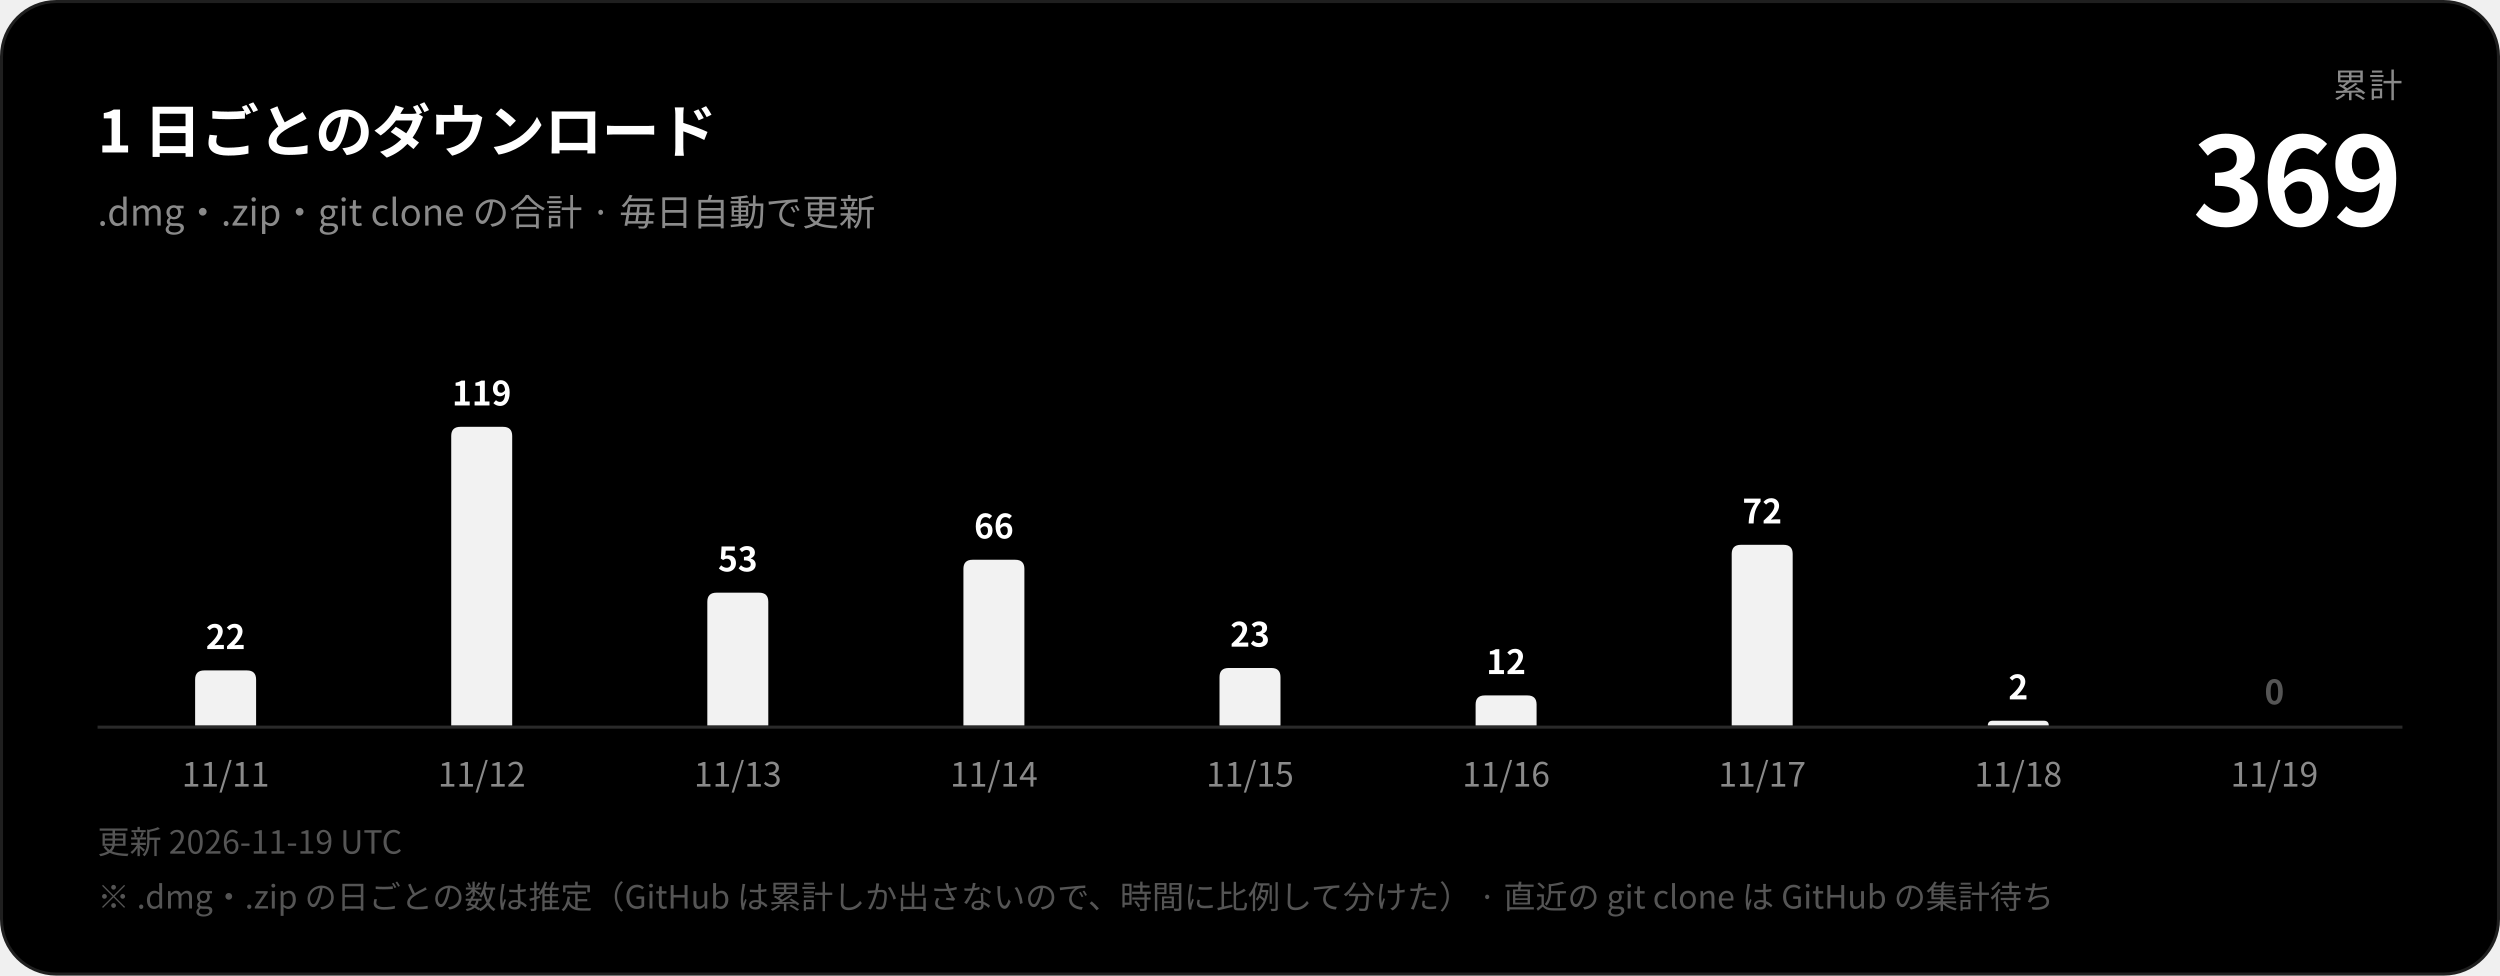
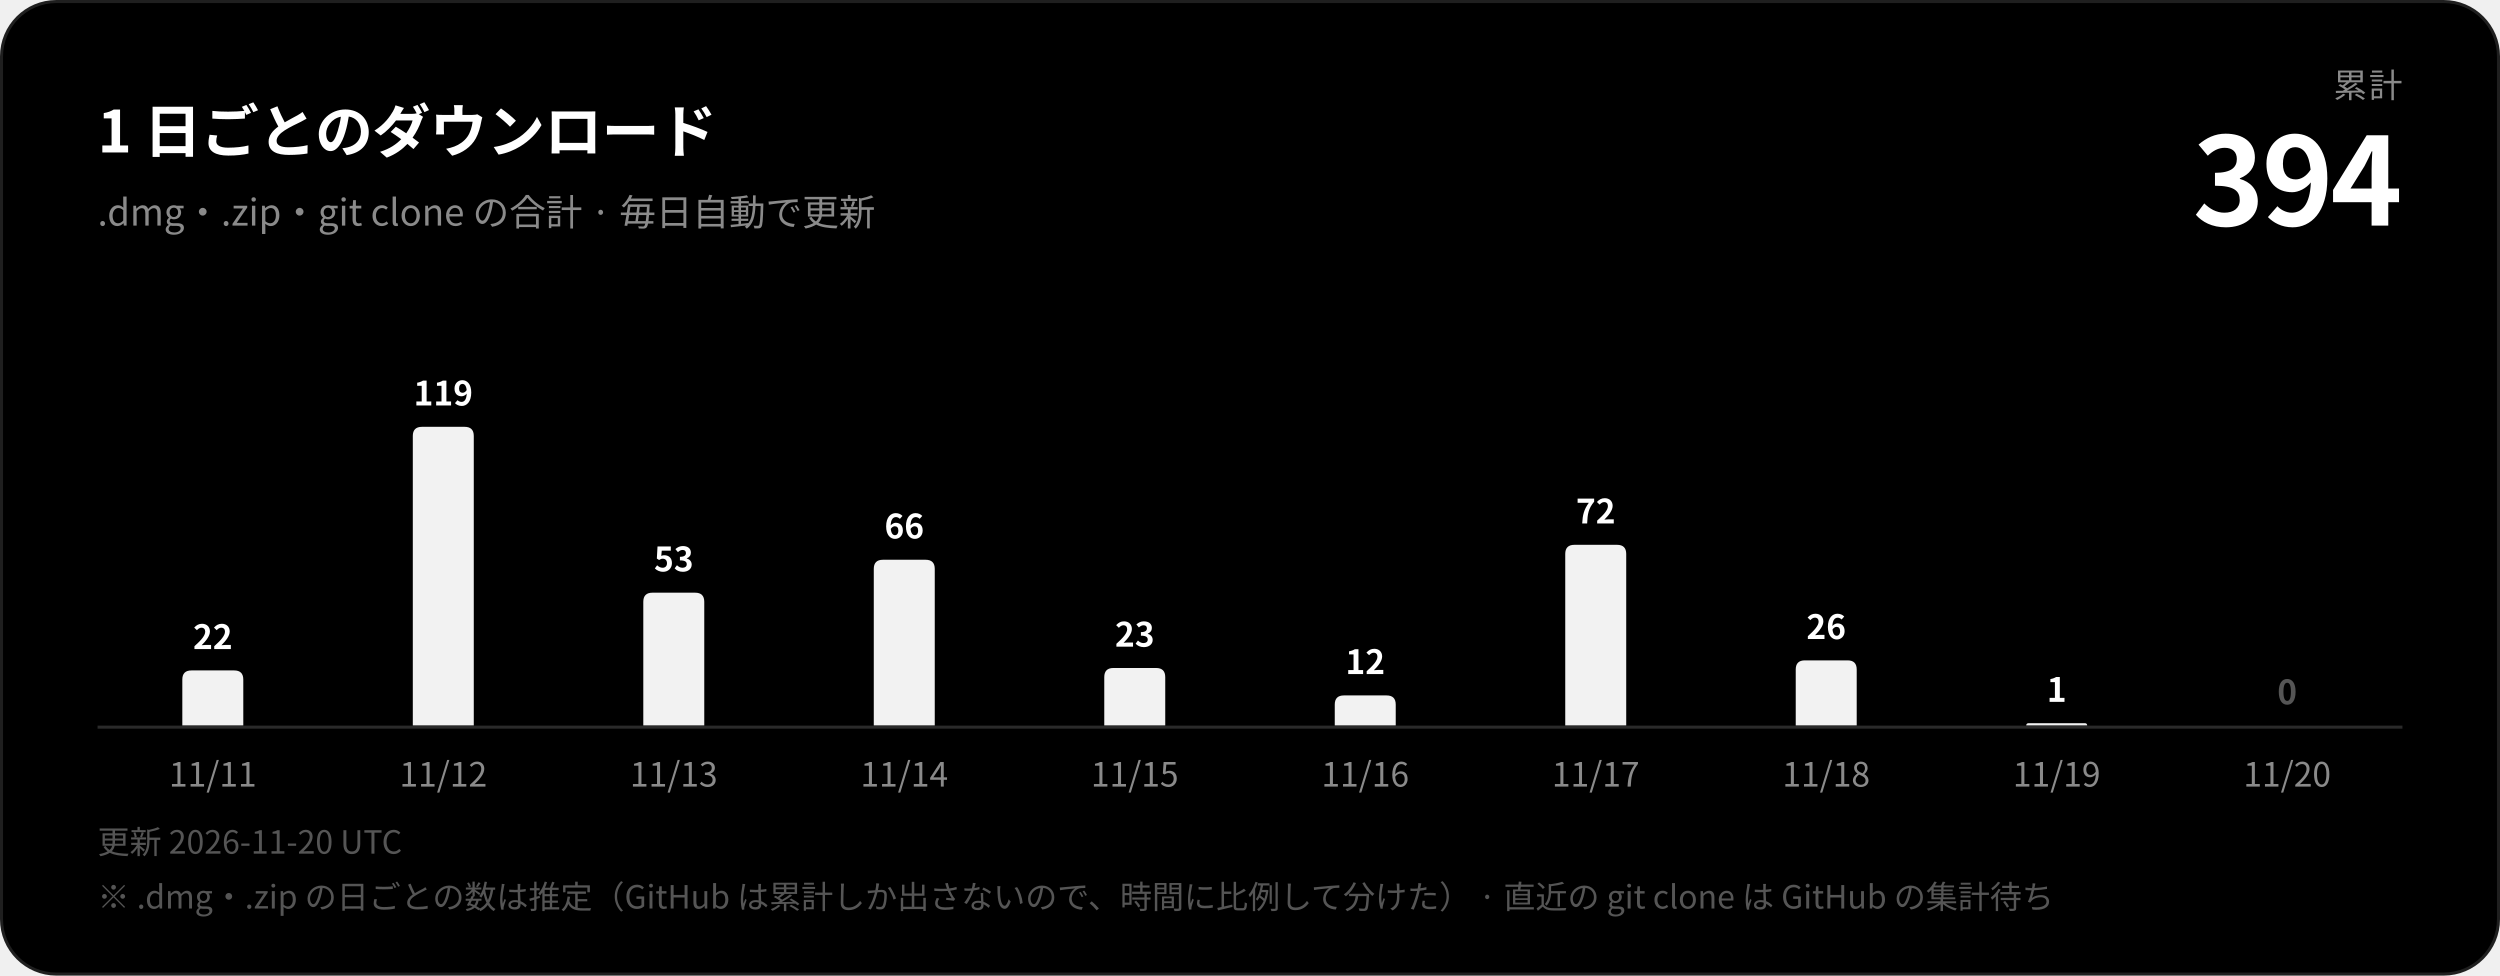
<svg xmlns="http://www.w3.org/2000/svg" width="820" height="320" viewBox="0 0 820 320" role="img" aria-label="1 日ごとのダウンロード">
  <rect x="0.5" y="0.5" width="819" height="319" rx="18" fill="#000000" stroke="#1f1f1f" />
  <g font-family="-apple-system, BlinkMacSystemFont, 'SF Pro Display', 'Segoe UI', 'Hiragino Sans', 'Hiragino Kaku Gothic ProN', 'Noto Sans CJK JP', 'Noto Sans JP', 'PingFang SC', 'Microsoft YaHei', sans-serif" style="font-variant-numeric: tabular-nums">
    <text x="32" y="50" font-size="19" font-weight="600" fill="#ffffff" letter-spacing="-0.2">1 日ごとのダウンロード</text>
    <text x="32" y="74" font-size="12" fill="#8a8a8a">.dmg・.zip・git clone の合計 · 毎日自動で更新</text>
    <text x="788" y="32" font-size="11" fill="#8a8a8a" text-anchor="end" letter-spacing="0.6">累計</text>
-     <text x="788" y="74" font-size="40" font-weight="700" fill="#ffffff" text-anchor="end" letter-spacing="-1">369</text>
-     <path d="M64.0,238.0V222.9Q64.0,219.9 67.0,219.9H81.0Q84.0,219.9 84.0,222.9V238.0Z" fill="#f2f2f2" />
-     <text x="74.0" y="212.9" font-size="11" font-weight="600" fill="#ffffff" text-anchor="middle">22</text>
-     <text x="74.0" y="258" font-size="11" fill="#8a8a8a" text-anchor="middle">11/11</text>
-     <path d="M148.0,238.0V143.0Q148.0,140.0 151.0,140.0H165.0Q168.0,140.0 168.0,143.0V238.0Z" fill="#f2f2f2" />
-     <text x="158.0" y="133.0" font-size="11" font-weight="600" fill="#ffffff" text-anchor="middle">119</text>
-     <text x="158.0" y="258" font-size="11" fill="#8a8a8a" text-anchor="middle">11/12</text>
-     <path d="M232.0,238.0V197.4Q232.0,194.4 235.0,194.4H249.0Q252.0,194.4 252.0,197.4V238.0Z" fill="#f2f2f2" />
-     <text x="242.0" y="187.4" font-size="11" font-weight="600" fill="#ffffff" text-anchor="middle">53</text>
-     <text x="242.0" y="258" font-size="11" fill="#8a8a8a" text-anchor="middle">11/13</text>
-     <path d="M316.0,238.0V186.6Q316.0,183.6 319.0,183.6H333.0Q336.0,183.6 336.0,186.6V238.0Z" fill="#f2f2f2" />
-     <text x="326.0" y="176.6" font-size="11" font-weight="600" fill="#ffffff" text-anchor="middle">66</text>
-     <text x="326.0" y="258" font-size="11" fill="#8a8a8a" text-anchor="middle">11/14</text>
-     <path d="M400.0,238.0V222.1Q400.0,219.1 403.0,219.1H417.0Q420.0,219.1 420.0,222.1V238.0Z" fill="#f2f2f2" />
-     <text x="410.0" y="212.1" font-size="11" font-weight="600" fill="#ffffff" text-anchor="middle">23</text>
-     <text x="410.0" y="258" font-size="11" fill="#8a8a8a" text-anchor="middle">11/15</text>
-     <path d="M484.0,238.0V231.1Q484.0,228.1 487.0,228.1H501.0Q504.0,228.1 504.0,231.1V238.0Z" fill="#f2f2f2" />
-     <text x="494.0" y="221.1" font-size="11" font-weight="600" fill="#ffffff" text-anchor="middle">12</text>
-     <text x="494.0" y="258" font-size="11" fill="#8a8a8a" text-anchor="middle">11/16</text>
-     <path d="M568.0,238.0V181.7Q568.0,178.7 571.0,178.7H585.0Q588.0,178.7 588.0,181.7V238.0Z" fill="#f2f2f2" />
-     <text x="578.0" y="171.7" font-size="11" font-weight="600" fill="#ffffff" text-anchor="middle">72</text>
-     <text x="578.0" y="258" font-size="11" fill="#8a8a8a" text-anchor="middle">11/17</text>
-     <path d="M652.0,238.0V238.0Q652.0,236.4 653.6,236.4H670.4Q672.0,236.4 672.0,238.0V238.0Z" fill="#f2f2f2" />
-     <text x="662.0" y="229.4" font-size="11" font-weight="600" fill="#ffffff" text-anchor="middle">2</text>
-     <text x="662.0" y="258" font-size="11" fill="#8a8a8a" text-anchor="middle">11/18</text>
-     <text x="746.0" y="231.0" font-size="11" font-weight="600" fill="#555555" text-anchor="middle">0</text>
-     <text x="746.0" y="258" font-size="11" fill="#8a8a8a" text-anchor="middle">11/19</text>
+     <text x="788" y="74" font-size="40" font-weight="700" fill="#ffffff" text-anchor="end" letter-spacing="-1">394</text>
+     <path d="M59.8,238.0V222.9Q59.8,219.9 62.8,219.9H76.8Q79.8,219.9 79.8,222.9V238.0Z" fill="#f2f2f2" />
+     <text x="69.8" y="212.9" font-size="11" font-weight="600" fill="#ffffff" text-anchor="middle">22</text>
+     <text x="69.8" y="258" font-size="11" fill="#8a8a8a" text-anchor="middle">11/11</text>
+     <path d="M135.4,238.0V143.0Q135.4,140.0 138.4,140.0H152.4Q155.4,140.0 155.4,143.0V238.0Z" fill="#f2f2f2" />
+     <text x="145.4" y="133.0" font-size="11" font-weight="600" fill="#ffffff" text-anchor="middle">119</text>
+     <text x="145.4" y="258" font-size="11" fill="#8a8a8a" text-anchor="middle">11/12</text>
+     <path d="M211.0,238.0V197.4Q211.0,194.4 214.0,194.4H228.0Q231.0,194.4 231.0,197.4V238.0Z" fill="#f2f2f2" />
+     <text x="221.0" y="187.4" font-size="11" font-weight="600" fill="#ffffff" text-anchor="middle">53</text>
+     <text x="221.0" y="258" font-size="11" fill="#8a8a8a" text-anchor="middle">11/13</text>
+     <path d="M286.6,238.0V186.6Q286.6,183.6 289.6,183.6H303.6Q306.6,183.6 306.6,186.6V238.0Z" fill="#f2f2f2" />
+     <text x="296.6" y="176.6" font-size="11" font-weight="600" fill="#ffffff" text-anchor="middle">66</text>
+     <text x="296.6" y="258" font-size="11" fill="#8a8a8a" text-anchor="middle">11/14</text>
+     <path d="M362.2,238.0V222.1Q362.2,219.1 365.2,219.1H379.2Q382.2,219.1 382.2,222.1V238.0Z" fill="#f2f2f2" />
+     <text x="372.2" y="212.1" font-size="11" font-weight="600" fill="#ffffff" text-anchor="middle">23</text>
+     <text x="372.2" y="258" font-size="11" fill="#8a8a8a" text-anchor="middle">11/15</text>
+     <path d="M437.8,238.0V231.1Q437.8,228.1 440.8,228.1H454.8Q457.8,228.1 457.8,231.1V238.0Z" fill="#f2f2f2" />
+     <text x="447.8" y="221.1" font-size="11" font-weight="600" fill="#ffffff" text-anchor="middle">12</text>
+     <text x="447.8" y="258" font-size="11" fill="#8a8a8a" text-anchor="middle">11/16</text>
+     <path d="M513.4,238.0V181.7Q513.4,178.7 516.4,178.7H530.4Q533.4,178.7 533.4,181.7V238.0Z" fill="#f2f2f2" />
+     <text x="523.4" y="171.7" font-size="11" font-weight="600" fill="#ffffff" text-anchor="middle">72</text>
+     <text x="523.4" y="258" font-size="11" fill="#8a8a8a" text-anchor="middle">11/17</text>
+     <path d="M589.0,238.0V219.6Q589.0,216.6 592.0,216.6H606.0Q609.0,216.6 609.0,219.6V238.0Z" fill="#f2f2f2" />
+     <text x="599.0" y="209.6" font-size="11" font-weight="600" fill="#ffffff" text-anchor="middle">26</text>
+     <text x="599.0" y="258" font-size="11" fill="#8a8a8a" text-anchor="middle">11/18</text>
+     <path d="M664.6,238.0V238.0Q664.6,237.2 665.4,237.2H683.8Q684.6,237.2 684.6,238.0V238.0Z" fill="#f2f2f2" />
+     <text x="674.6" y="230.2" font-size="11" font-weight="600" fill="#ffffff" text-anchor="middle">1</text>
+     <text x="674.6" y="258" font-size="11" fill="#8a8a8a" text-anchor="middle">11/19</text>
+     <text x="750.2" y="231.0" font-size="11" font-weight="600" fill="#555555" text-anchor="middle">0</text>
+     <text x="750.2" y="258" font-size="11" fill="#8a8a8a" text-anchor="middle">11/20</text>
    <line x1="32" y1="238.5" x2="788" y2="238.5" stroke="#2a2a2a" stroke-width="1" />
-     <text x="32" y="280" font-size="10.5" fill="#555555">更新 2026-11-19 UTC</text>
+     <text x="32" y="280" font-size="10.5" fill="#555555">更新 2026-11-20 UTC</text>
    <text x="32" y="298" font-size="10.5" fill="#555555">※ .dmg・.zip の日ごとの数は推定（GitHub は累計しか出さないので、時間に比例して分けた） · 直近の git clone は GitHub の集計待ち</text>
  </g>
</svg>
